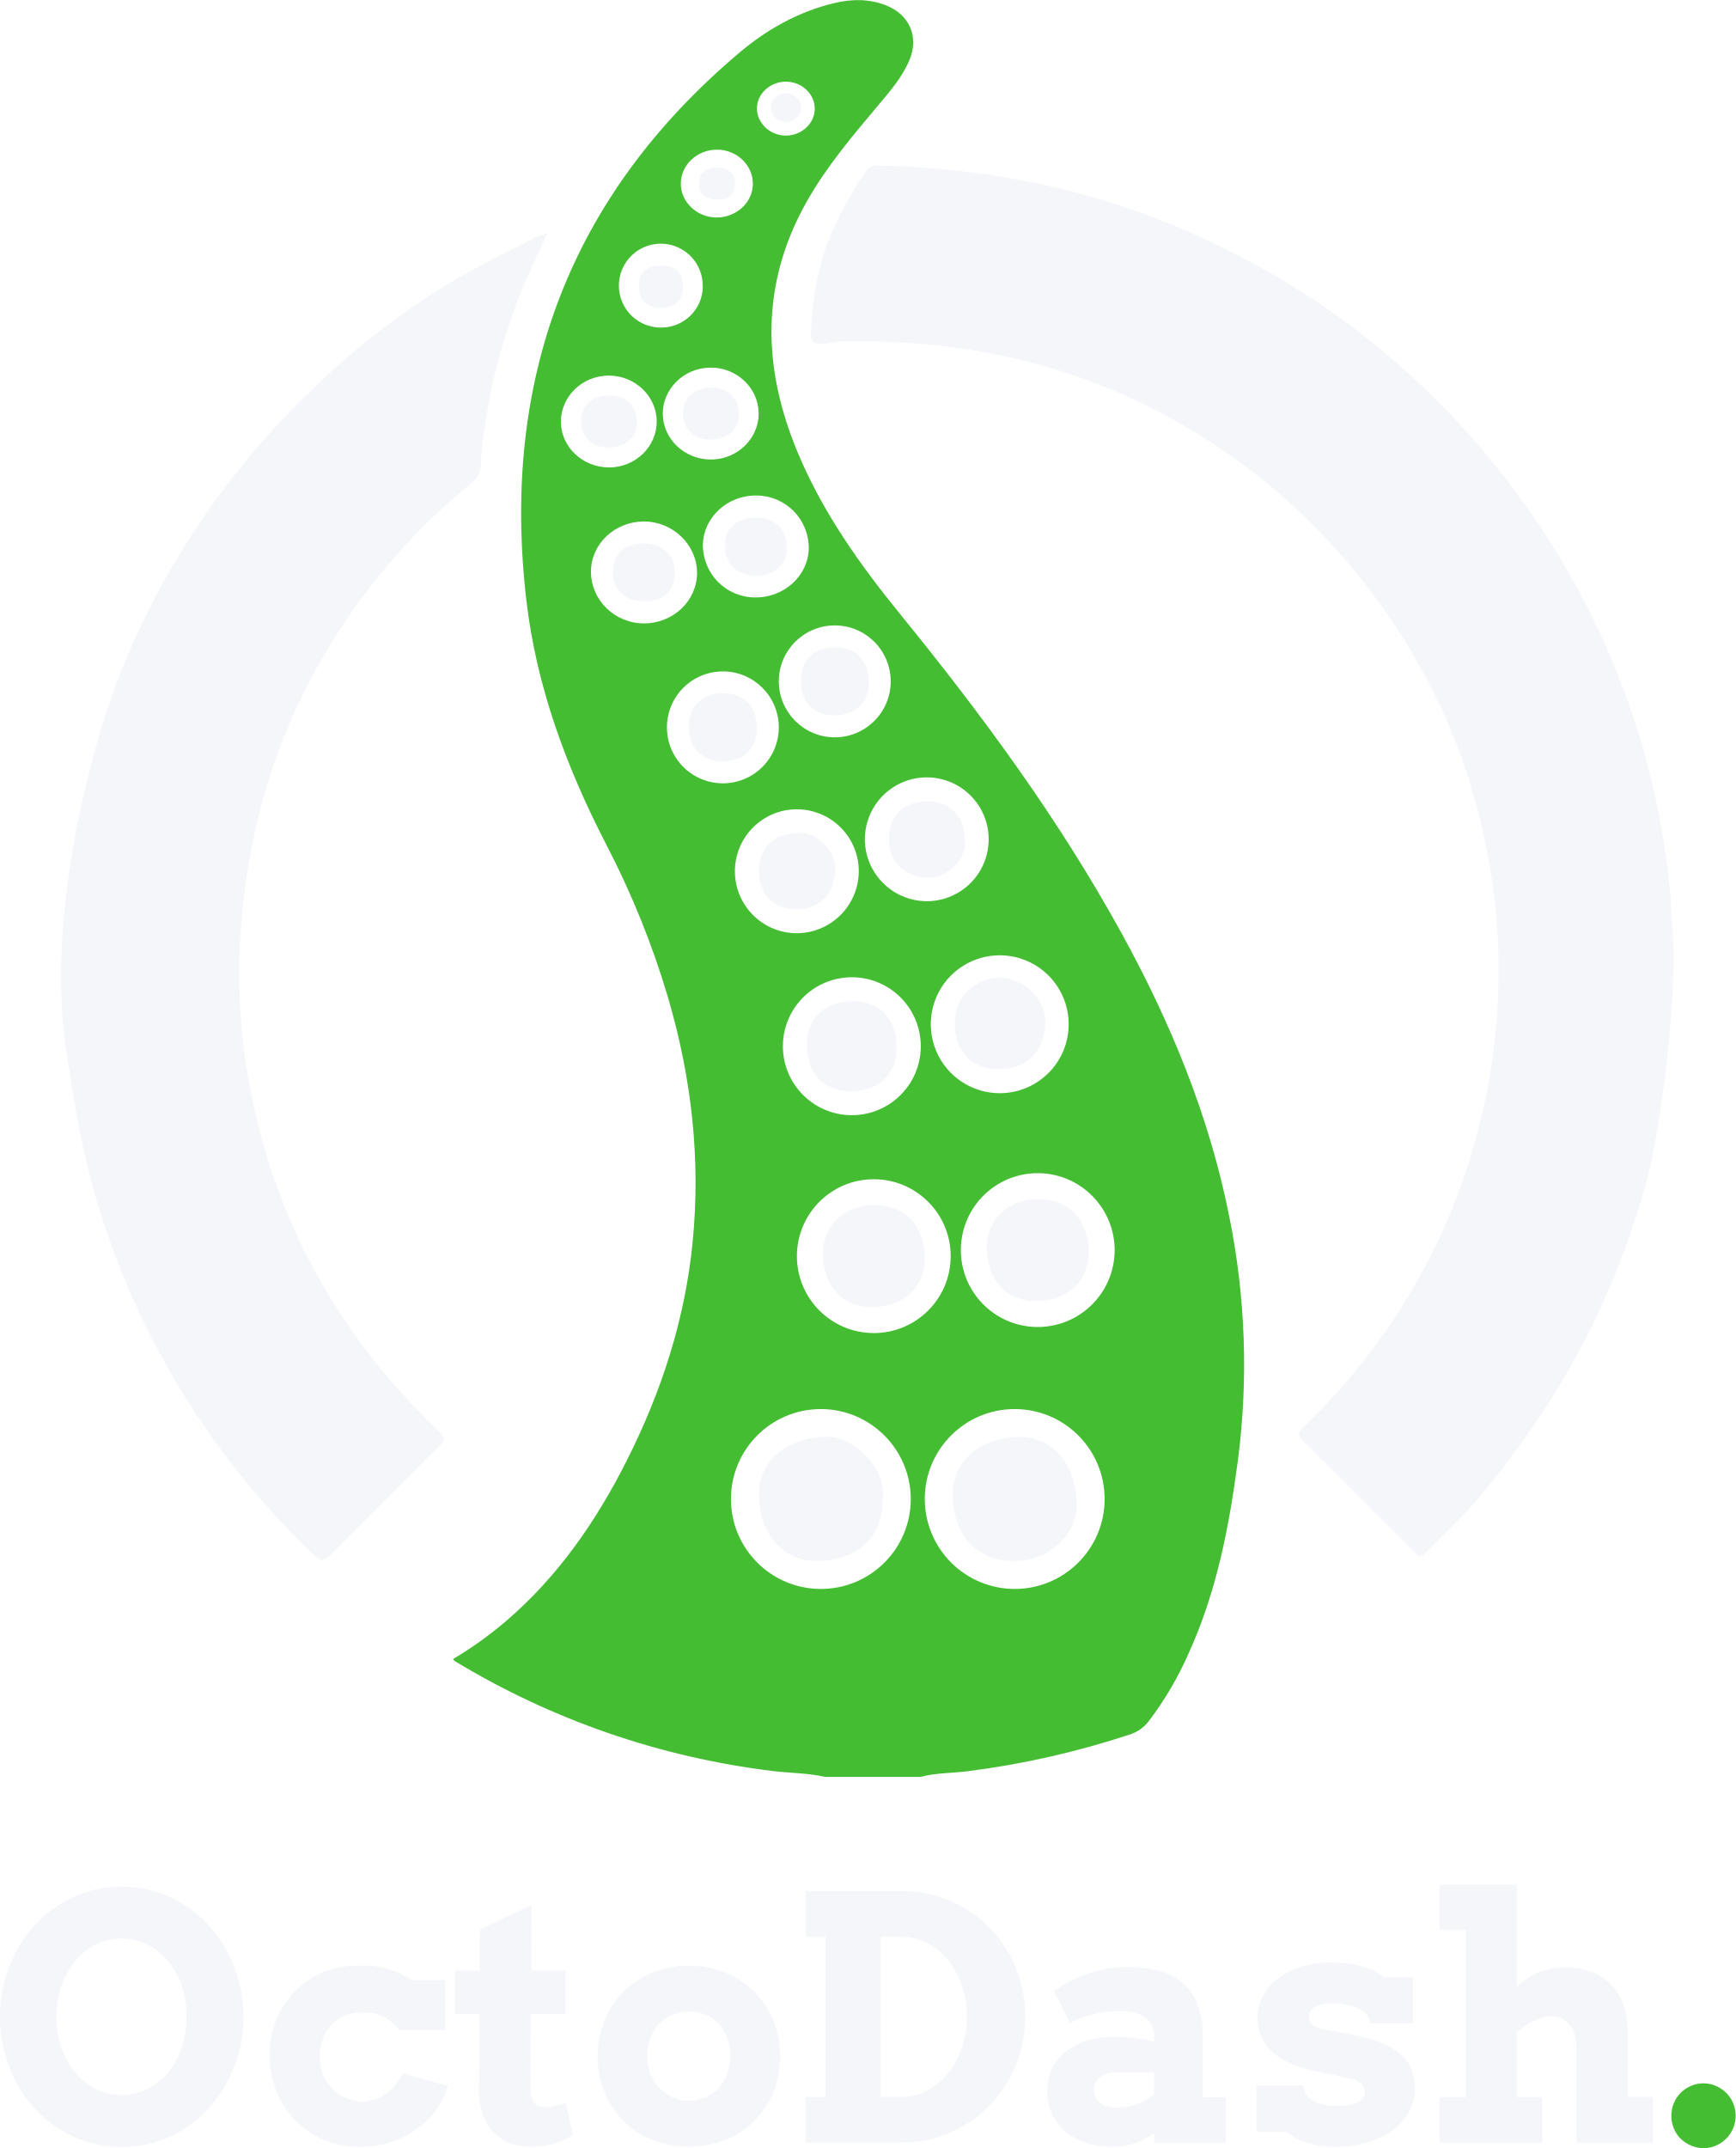
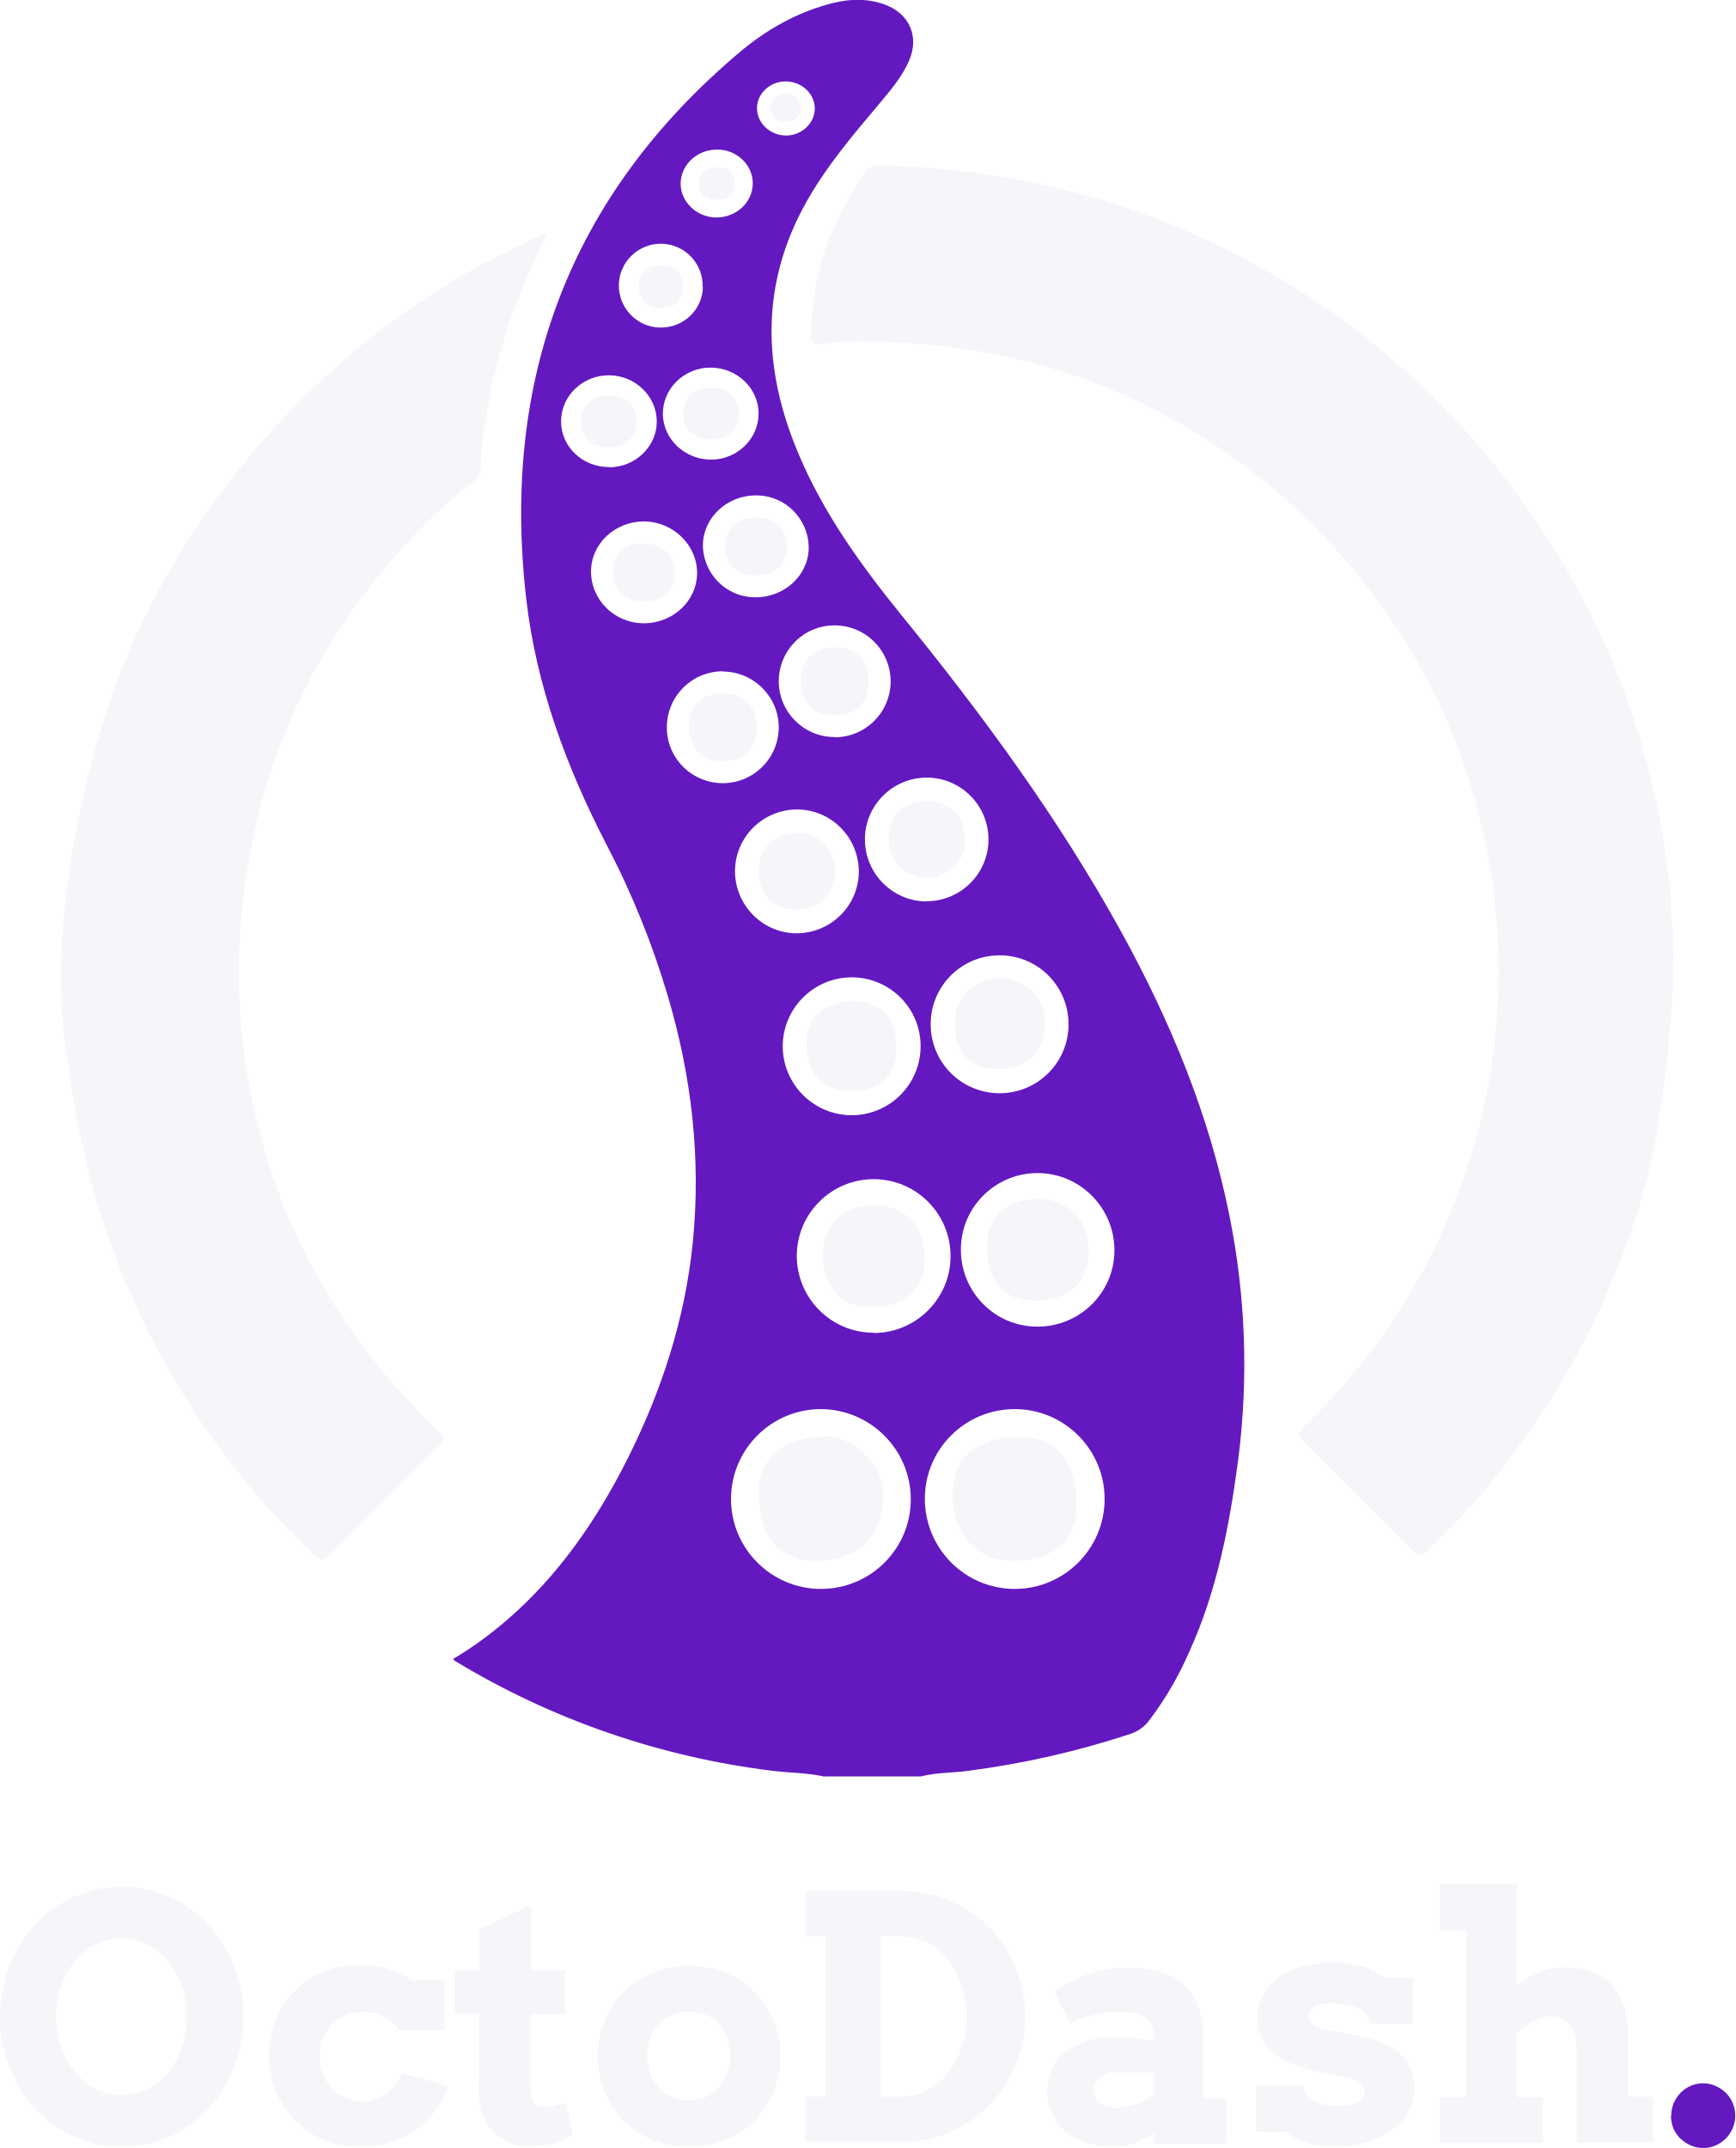
- <svg xmlns="http://www.w3.org/2000/svg" viewBox="0 0 654.56 809.86">
-   <path fill="#44bd32" d="M315.2,669.93c-6.46-1.49-13.1-1.39-19.64-2.2A301.83,301.83,0,0,1,175.6,626.26c-.18-.11-.29-.34-.62-.73a147.59,147.59,0,0,0,20.14-14.45c19.53-16.82,33.84-37.52,45.36-60.37,13.11-26,22-53.27,24.85-82.31,3.11-31.37-.41-62.12-9.27-92.31a325.54,325.54,0,0,0-23.35-57.78c-15-29.08-26.31-59.49-30.09-92.1C193,143.47,218.79,74.13,282.8,20c10.49-8.88,22.43-15.63,36-18.85,6.49-1.54,12.88-1.64,19.24.78,9,3.42,12.78,11.81,9.07,20.71-2.7,6.48-7.29,11.68-11.73,17-9.78,11.63-19.6,23.2-27.1,36.53-17.41,30.95-16.66,62.49-3.3,94.48,9.44,22.58,23.45,42.25,38.79,61.1,30.78,37.82,59.61,77,83.19,119.84,18.6,33.79,33.21,69.09,40.76,107.1A280.25,280.25,0,0,1,471,550.41c-3.3,25-8,49.7-18.58,72.89a126.61,126.61,0,0,1-15,25.56,14.45,14.45,0,0,1-7.19,5.09A325.33,325.33,0,0,1,369,667.81c-5.89.75-11.88.58-17.67,2.12Zm71.61-70.85a33.91,33.91,0,1,0-33.92-34A33.94,33.94,0,0,0,386.81,599.08Zm-73.09-67.82a33.91,33.91,0,1,0,33.89,34A34,34,0,0,0,313.72,531.25Zm19.74-28.65a29,29,0,1,0-28.8-29.14A29,29,0,0,0,333.45,502.6Zm62.38-60.29a29,29,0,1,0,28.65,29.28A29.06,29.06,0,0,0,395.83,442.31Zm-70.37-73.86a26,26,0,1,0,25.91,26.28A26,26,0,0,0,325.46,368.45Zm81.69,17.71a26,26,0,1,0-25.8,26A26,26,0,0,0,407.15,386.16Zm-53.72-46.38a23.35,23.35,0,1,0-23.15-23.36A23.42,23.42,0,0,0,353.43,339.78ZM328,328.66a23.36,23.36,0,1,0-23.71,23.19A23.46,23.46,0,0,0,328,328.66ZM318.84,278a21.1,21.1,0,1,0-21-21.14A21.15,21.15,0,0,0,318.84,278Zm-42-24.86a21.1,21.1,0,1,0,21,21.12A21.13,21.13,0,0,0,276.87,253.13Zm12.65-66.31c-10.89-.2-20,8.11-20.29,18.43a19.77,19.77,0,0,0,19.64,20c10.93.16,20.06-8.14,20.3-18.43A19.77,19.77,0,0,0,289.52,186.82ZM247,196.61c-10.92,0-19.9,8.34-20,18.71-.13,10.78,8.84,19.67,19.91,19.72S267,226.53,267,216,258,196.66,247,196.61Zm25-58c-9.93.07-18,8-17.91,17.49s8.3,17.23,18.25,17.16,18-8,17.9-17.49S282,138.52,272.06,138.59Zm-38.2,37.64c9.94,0,18.05-7.86,18-17.38s-8.2-17.3-18.14-17.26-18,7.84-18,17.38S223.91,176.26,233.86,176.23Zm35.34-68.15a15.81,15.81,0,1,0-15.75,15.4A15.68,15.68,0,0,0,269.2,108.08Zm5.42-51.66c-7.45-.06-13.62,5.67-13.68,12.69S266.95,82,274.38,82,288,76.38,288.06,69.35,282.07,56.48,274.62,56.42ZM311.4,41.05c.05-5.57-4.84-10.21-10.81-10.26s-11,4.54-11,10.07,4.86,10.21,10.82,10.26S311.35,46.61,311.4,41.05Z" transform="translate(-4.13)" />
-   <path fill="#f5f6fa" d="M634.56,347c3,23-3.82,76.48-8.84,95.84a301.46,301.46,0,0,1-31.26,75.8,332,332,0,0,1-32,45.26c-6.41,7.74-13.8,14.55-20.83,21.71-1.4,1.43-2.33,1.33-3.69,0Q516.67,564.21,495.3,543c-2.34-2.31-1-3.6.67-5.2a243.43,243.43,0,0,0,36.73-44.93A238.91,238.91,0,0,0,569.1,356.1a241.7,241.7,0,0,0-8.76-54.54,232.51,232.51,0,0,0-16.41-42.3,243.63,243.63,0,0,0-30.22-45.54,237.26,237.26,0,0,0-64-53.77,229.8,229.8,0,0,0-71.79-26.7,264.82,264.82,0,0,0-56.3-4.5c-2.76.06-5.39,1-8.19.86-2.63-.1-3.57-1.1-3.47-3.65.52-13.85,2.73-27.34,8.64-40a138.16,138.16,0,0,1,12-21.28,4.62,4.62,0,0,1,4.31-2.26A319.27,319.27,0,0,1,377.67,66,292.64,292.64,0,0,1,433.2,79.82a303.22,303.22,0,0,1,51,23.7,289.28,289.28,0,0,1,45.21,32.06,311.82,311.82,0,0,1,61.76,72.65,299.59,299.59,0,0,1,24,48.44,294.81,294.81,0,0,1,14.65,50.73,299.91,299.91,0,0,1,4.29,30" transform="translate(-4.13)" />
-   <path fill="#f5f6fa" d="M29.56,399c-9-53,9.49-119.52,20.65-147A301.14,301.14,0,0,1,93,178.58a317.5,317.5,0,0,1,34.51-37.11A288.52,288.52,0,0,1,183.64,101c7.15-3.94,14.52-7.41,21.76-11.16,1.39-.72,2.93-1.16,5.28-2.06-3,6.38-5.63,11.83-8,17.4a214.85,214.85,0,0,0-14.87,50.59c-1,6.28-2.21,12.54-2.23,18.92,0,4.57-3.08,7.07-6.16,9.57a219.87,219.87,0,0,0-29.46,29.37,233.45,233.45,0,0,0-24.57,34.93,229,229,0,0,0-24.17,60.88,256.44,256.44,0,0,0-6.25,41,217.18,217.18,0,0,0-.44,26.29,242.77,242.77,0,0,0,8.63,53.81,233,233,0,0,0,16.71,43,235.79,235.79,0,0,0,29.82,44.92A285.32,285.32,0,0,0,170,540.06c2.13,2.05,1.8,3.17-.12,5.07q-20.76,20.54-41.3,41.3c-2.15,2.17-3.48,2.31-5.78.09A303.25,303.25,0,0,1,39.14,447.64c-4.49-16.16-7.21-32.6-9.63-49.14" transform="translate(-4.13)" />
-   <path fill="#f5f6fa" d="M306.35,40.62a5.83,5.83,0,0,1-11.63-.1,5.83,5.83,0,0,1,11.63.1Z" transform="translate(-4.13)" />
-   <path fill="#f5f6fa" d="M386.56,588.53c-14.11,0-23.12-9.75-23.12-25,0-12.77,10.42-21.71,25.3-21.71,12.58,0,21.44,10.58,21.43,25.59C410.16,579,399.54,588.53,386.56,588.53Z" transform="translate(-4.13)" />
-   <path fill="#f5f6fa" d="M337.05,565.48c0,14.1-9.74,23.05-25.09,23.05-12.72,0-21.64-10.47-21.64-25.37C290.33,550.64,301,542,316,541.7,325.09,541.49,338.8,552.77,337.05,565.48Z" transform="translate(-4.13)" />
-   <path fill="#f5f6fa" d="M333.91,454.37c11.44,0,19,7.88,19,19.85,0,11.24-8,18.6-20.22,18.59-10.88,0-18.22-8.16-18.22-20.22C314.45,462,322.63,454.37,333.91,454.37Z" transform="translate(-4.13)" />
-   <path fill="#f5f6fa" d="M395.69,452.11c11.45,0,19,7.87,19,19.82,0,11.25-8,18.63-20.2,18.62-10.9,0-18.25-8.14-18.24-20.2C376.25,459.78,384.43,452.11,395.69,452.11Z" transform="translate(-4.13)" />
-   <path fill="#f5f6fa" d="M325.27,411.41c-10.51,0-16.86-6.61-16.85-17.54,0-10.06,6.81-16.38,17.62-16.38,10,0,16.31,6.88,16.3,17.72C342.32,404.85,335.41,411.41,325.27,411.41Z" transform="translate(-4.13)" />
-   <path fill="#f5f6fa" d="M364.19,386c0-9.91,7.07-17.21,17.17-17.27,8.49-.05,17.72,7.67,16.91,18.08-.77,10-7,16.3-17.89,16.3C370.74,403.11,364.18,396.19,364.19,386Z" transform="translate(-4.13)" />
-   <path fill="#f5f6fa" d="M368,316.59c1.14,7-6.64,14.83-14.39,14.3-8.71-.59-14.27-5.82-14.26-14.79,0-8.46,5.77-14,14.56-14C362.38,302.13,368,307.87,368,316.59Z" transform="translate(-4.13)" />
-   <path fill="#f5f6fa" d="M304.8,314.18c7-1.14,14.82,6.64,14.3,14.39-.59,8.71-5.82,14.27-14.79,14.26-8.46,0-14-5.77-14-14.57C290.33,319.75,296.07,314.17,304.8,314.18Z" transform="translate(-4.13)" />
-   <path fill="#f5f6fa" d="M318.68,269.71c-7.73,0-12.54-5-12.53-13.1,0-7.73,5-12.54,13.1-12.53,7.73,0,12.54,5,12.53,13.1C331.77,264.91,326.74,269.72,318.68,269.71Z" transform="translate(-4.13)" />
-   <path fill="#f5f6fa" d="M276.57,287c-7.81,0-12.63-5-12.63-13,0-7.81,5-12.63,13-12.63,7.81,0,12.63,5,12.63,13C289.56,282.22,284.59,287.05,276.57,287Z" transform="translate(-4.13)" />
-   <path fill="#f5f6fa" d="M289.22,217c-7.12,0-11.71-4.36-11.71-11.07s4.43-10.81,11.85-10.79c7,0,11.54,4.47,11.52,11.25C300.86,212.87,296.36,217,289.22,217Z" transform="translate(-4.13)" />
-   <path fill="#f5f6fa" d="M247.28,226.75c-7.44,0-12-4.25-12-11.17,0-6.59,4.46-10.7,11.57-10.69s11.79,4.3,11.79,11S254.29,226.75,247.28,226.75Z" transform="translate(-4.13)" />
-   <path fill="#f5f6fa" d="M282.79,156c0,5.94-4.25,9.75-10.82,9.71-6.16,0-10.29-4-10.28-9.88s4.25-9.75,10.82-9.71C278.67,146.14,282.8,150.11,282.79,156Z" transform="translate(-4.13)" />
-   <path fill="#f5f6fa" d="M234,149.12c6.17,0,10.33,4,10.32,9.84s-4.23,9.79-10.78,9.76c-6.32,0-10.38-4-10.32-10.21C223.3,152.85,227.62,149.09,234,149.12Z" transform="translate(-4.13)" />
-   <path fill="#f5f6fa" d="M253.22,116c-5.34,0-8.14-2.78-8.12-8s2.78-7.87,8.63-7.83c5.23,0,8,2.89,8,8.17C261.63,113.33,258.71,116,253.22,116Z" transform="translate(-4.13)" />
-   <path fill="#f5f6fa" d="M274.55,75.25c-4.6-.06-6.95-2.24-6.84-6.38.09-3.68,2.75-5.79,7.16-5.68,4.06.1,6.42,2.33,6.41,6.06C281.27,73.3,279,75.31,274.55,75.25Z" transform="translate(-4.13)" />
-   <path fill="#f5f6fa" d="M49.94,809.48a42.92,42.92,0,0,1-12.31-1.75,44.51,44.51,0,0,1-11-4.94,45.65,45.65,0,0,1-9.25-7.66,47.51,47.51,0,0,1-7.09-9.94,52.61,52.61,0,0,1-4.56-11.72,53.44,53.44,0,0,1,0-26.16,52.49,52.49,0,0,1,4.56-11.75,47.56,47.56,0,0,1,7.09-9.94A45.68,45.68,0,0,1,26.66,718a44.55,44.55,0,0,1,11-4.94,44.3,44.3,0,0,1,24.66,0,44.44,44.44,0,0,1,11,4.94,45.73,45.73,0,0,1,9.25,7.66,48.54,48.54,0,0,1,7.13,9.94,52.39,52.39,0,0,1,0,49.63,48.48,48.48,0,0,1-7.12,9.94,45.7,45.7,0,0,1-9.25,7.66,44.4,44.4,0,0,1-11,4.94A43.25,43.25,0,0,1,49.94,809.48Zm0-19.62a21.37,21.37,0,0,0,10-2.34,24.17,24.17,0,0,0,7.78-6.37,29.8,29.8,0,0,0,5-9.37,37,37,0,0,0,0-22.78,29.86,29.86,0,0,0-5.09-9.41,24.61,24.61,0,0,0-7.78-6.37,22,22,0,0,0-19.75,0,24.26,24.26,0,0,0-7.75,6.38A30.69,30.69,0,0,0,27.22,749a35,35,0,0,0-1.84,11.44,34.53,34.53,0,0,0,1.84,11.34,30.76,30.76,0,0,0,5.09,9.38,24.26,24.26,0,0,0,7.75,6.38A21.05,21.05,0,0,0,49.94,789.86Z" transform="translate(-4.13)" />
-   <path fill="#f5f6fa" d="M154.75,765.42a18.78,18.78,0,0,0-6-5.09,14.91,14.91,0,0,0-7.81-1.47,14.26,14.26,0,0,0-6.59,1,15.16,15.16,0,0,0-5.12,3.5,15.8,15.8,0,0,0-3.34,5.34,19.32,19.32,0,0,0-1.19,7,17,17,0,0,0,1.25,6.5,16.33,16.33,0,0,0,3.41,5.28,15.37,15.37,0,0,0,5.13,3.47,20.23,20.23,0,0,0,6.47,1.5,18.39,18.39,0,0,0,5.34-1.22,16.38,16.38,0,0,0,4.28-2.5,17.29,17.29,0,0,0,3.22-3.44,21.45,21.45,0,0,0,2.09-3.59l17.19,4.75a29.76,29.76,0,0,1-3.66,7.81,30.81,30.81,0,0,1-6.75,7.41,35.81,35.81,0,0,1-22.91,7.72,33.94,33.94,0,0,1-13.69-2.72,32.91,32.91,0,0,1-10.75-7.41,33.94,33.94,0,0,1-7-11,36.1,36.1,0,0,1-2.53-13.56,34,34,0,0,1,2.59-13.34,33.59,33.59,0,0,1,7.16-10.75,32.27,32.27,0,0,1,10.84-7.16A32.82,32.82,0,0,1,140,741.11a31,31,0,0,1,10.19,1.19,35.39,35.39,0,0,1,9.38,4.31H172v18.81Z" transform="translate(-4.13)" />
-   <path fill="#f5f6fa" d="M204.44,743h12.94v16.38H204.31l-.12,27.38a16,16,0,0,0,.38,3.84,6,6,0,0,0,1.09,2.34,3.57,3.57,0,0,0,1.72,1.19,7.74,7.74,0,0,0,2.31.31,16.81,16.81,0,0,0,4.19-.47q1.81-.47,3.63-1.09L220.19,805a29.28,29.28,0,0,1-7.09,3.19,32.13,32.13,0,0,1-9.28,1.19,20.4,20.4,0,0,1-7.28-1.31,16.86,16.86,0,0,1-6.09-4,19.31,19.31,0,0,1-4.19-6.66,24.67,24.67,0,0,1-1.5-9.31l.19-28.69h-9.31V743H185l.13-15.5,19.44-9.25Z" transform="translate(-4.13)" />
-   <path fill="#f5f6fa" d="M229.5,775.17a34.27,34.27,0,0,1,2.56-13.25,33.1,33.1,0,0,1,18-18.12,37.24,37.24,0,0,1,27.78,0,33.48,33.48,0,0,1,10.91,7.31,33.06,33.06,0,0,1,7.09,10.81,34.65,34.65,0,0,1,2.53,13.25,35.67,35.67,0,0,1-2.47,13.28A32.39,32.39,0,0,1,278,806.67a38.46,38.46,0,0,1-28.25,0A32.18,32.18,0,0,1,232,788.52,35.82,35.82,0,0,1,229.5,775.17Zm18.69,0a17.92,17.92,0,0,0,1.25,6.78,16.63,16.63,0,0,0,3.41,5.34,15.49,15.49,0,0,0,5,3.5,15,15,0,0,0,6.09,1.25,15.47,15.47,0,0,0,6.16-1.22,14.45,14.45,0,0,0,4.94-3.47,16.35,16.35,0,0,0,3.28-5.34,19,19,0,0,0,1.19-6.84,19.6,19.6,0,0,0-1.19-7,15.59,15.59,0,0,0-3.28-5.31,14.13,14.13,0,0,0-4.94-3.34,15.42,15.42,0,0,0-6.16-1.09,15.25,15.25,0,0,0-6.09,1.09,14.76,14.76,0,0,0-5,3.34,15.85,15.85,0,0,0-3.41,5.31A18.69,18.69,0,0,0,248.19,775.17Z" transform="translate(-4.13)" />
-   <path fill="#f5f6fa" d="M307.94,713h36.38a45.62,45.62,0,0,1,12.47,1.69,46.28,46.28,0,0,1,27.72,21.63,47.49,47.49,0,0,1,4.63,11.31,49.86,49.86,0,0,1,0,25.25,48.06,48.06,0,0,1-4.62,11.34,47.24,47.24,0,0,1-7.22,9.63,45.62,45.62,0,0,1-33,13.91H307.94V790.67h7.56V730.23h-7.56Zm28.31,17.19v60.44h7.94a20.19,20.19,0,0,0,9.56-2.37,25,25,0,0,0,7.81-6.47,31.93,31.93,0,0,0,5.25-9.62,35.78,35.78,0,0,0,1.94-11.91,35.32,35.32,0,0,0-1.94-11.81,31.61,31.61,0,0,0-5.25-9.56,24.41,24.41,0,0,0-7.81-6.37,20.64,20.64,0,0,0-9.56-2.31Z" transform="translate(-4.13)" />
-   <path fill="#f5f6fa" d="M439.38,804.3q-2.19,1.38-4,2.34a22.7,22.7,0,0,1-3.62,1.56,22.38,22.38,0,0,1-3.75.88,29.7,29.7,0,0,1-4.25.28,31.64,31.64,0,0,1-10.41-1.59,22.92,22.92,0,0,1-7.75-4.37,18.94,18.94,0,0,1-4.84-6.56,20.91,20.91,0,0,1,0-16.53,18.14,18.14,0,0,1,5-6.53,23.63,23.63,0,0,1,8-4.25A34.9,34.9,0,0,1,424.5,768a64,64,0,0,1,8.09.47q3.66.47,6.78,1.16v-2a8.94,8.94,0,0,0-.94-4.22,8.08,8.08,0,0,0-2.62-2.94,11.6,11.6,0,0,0-4.06-1.69,23.81,23.81,0,0,0-5.19-.53,41.52,41.52,0,0,0-10.34,1.16,39.34,39.34,0,0,0-8.59,3.34l-6-12.12A53.07,53.07,0,0,1,415,743.92a46.64,46.64,0,0,1,14.78-2.31A44.42,44.42,0,0,1,441,743a22.77,22.77,0,0,1,8.84,4.38,20.49,20.49,0,0,1,5.78,7.91,30.07,30.07,0,0,1,2.09,11.88v23.56h8.69V807.8h-27Zm-14.25-9.69a21.69,21.69,0,0,0,8.06-1.44,23.78,23.78,0,0,0,6.19-3.5v-8.25h-15a9.24,9.24,0,0,0-2.81.44,8.36,8.36,0,0,0-2.47,1.25,6.21,6.21,0,0,0-1.75,2,5.6,5.6,0,0,0-.66,2.75,6.29,6.29,0,0,0,2.09,4.81Q420.87,794.61,425.13,794.61Z" transform="translate(-4.13)" />
-   <path fill="#f5f6fa" d="M519.91,760a8.27,8.27,0,0,0-2.84-2.41,17.86,17.86,0,0,0-4.59-1.66,27.62,27.62,0,0,0-6.16-.62,19.59,19.59,0,0,0-2.81.22,10.76,10.76,0,0,0-2.78.78,5.93,5.93,0,0,0-2.12,1.53,3.62,3.62,0,0,0-.84,2.47,4.69,4.69,0,0,0,.22,1.44,3.26,3.26,0,0,0,.84,1.31,6.28,6.28,0,0,0,1.72,1.16,11,11,0,0,0,2.84.84l11.75,2.31a52.44,52.44,0,0,1,10.69,3.13,23.63,23.63,0,0,1,6.94,4.38,15,15,0,0,1,3.78,5.56,18.61,18.61,0,0,1,1.16,6.63,18.14,18.14,0,0,1-2.59,9.75,22.4,22.4,0,0,1-6.81,7,32.14,32.14,0,0,1-9.5,4.19,41.25,41.25,0,0,1-10.66,1.41,42,42,0,0,1-6.34-.44,32.07,32.07,0,0,1-5.12-1.19,21.47,21.47,0,0,1-4.06-1.78,23.46,23.46,0,0,1-3.28-2.28H478V786.3h17.69v.38a5.23,5.23,0,0,0,1.13,3.16,8.92,8.92,0,0,0,2.78,2.28,14.41,14.41,0,0,0,3.91,1.41,22,22,0,0,0,4.63.47q5.63,0,8.19-1.47a4.32,4.32,0,0,0,2.56-3.78,4.27,4.27,0,0,0-1.25-3.09,9.18,9.18,0,0,0-4.44-2l-12-2.56q-11.31-2.19-17.06-7.28a16.69,16.69,0,0,1-5.75-13.09,16.94,16.94,0,0,1,2.19-8.53,20.7,20.7,0,0,1,5.94-6.56,28.87,28.87,0,0,1,8.78-4.22,37.56,37.56,0,0,1,10.78-1.5,46.67,46.67,0,0,1,7,.47,38.7,38.7,0,0,1,5.5,1.22,22.06,22.06,0,0,1,4.28,1.78,25.66,25.66,0,0,1,3.28,2.16H537v17.38H520.88A4.92,4.92,0,0,0,519.91,760Z" transform="translate(-4.13)" />
-   <path fill="#f5f6fa" d="M547,710.55h29.19V749a29,29,0,0,1,8.09-5.28,24.23,24.23,0,0,1,9.72-1.91q11.69,0,17.88,6.53t6.19,19.09v23.19h9.5V807.8H598.63V771.86q0-5.44-2.69-8.56a8.73,8.73,0,0,0-6.94-3.12,14.48,14.48,0,0,0-6.12,1.56,28.5,28.5,0,0,0-6.69,4.56v24.38h9.5V807.8H547V790.67h10v-63H547Z" transform="translate(-4.13)" />
-   <path fill="#44bd32" d="M634.44,797.67a12.12,12.12,0,0,1,12.19-12.19,11.52,11.52,0,0,1,4.66,1,12.52,12.52,0,0,1,3.88,2.63,12.19,12.19,0,0,1,2.56,13.34,12.3,12.3,0,0,1-2.59,3.88,12.49,12.49,0,0,1-3.81,2.59,11.46,11.46,0,0,1-4.69,1,12,12,0,0,1-4.84-1,12.76,12.76,0,0,1-3.87-2.59,11.29,11.29,0,0,1-2.56-3.84A12.51,12.51,0,0,1,634.44,797.67Z" transform="translate(-4.13)" />
+ <svg xmlns="http://www.w3.org/2000/svg" id="Layer_1" version="1.1" viewBox="0 0 654.6 809.9">
+   <defs>
+     <style>
+       .st0 {
+         fill: #f5f6fa;
+       }
+ 
+       .st1 {
+         fill: #6319bf;
+       }
+     </style>
+   </defs>
+   <path class="st1" d="M311.1,669.9c-6.5-1.5-13.1-1.4-19.6-2.2-42.5-5.2-83.4-19.3-120-41.5-.2,0-.3-.3-.6-.7,7.1-4.2,13.8-9.1,20.1-14.5,19.5-16.8,33.8-37.5,45.4-60.4,13.1-26,22-53.3,24.9-82.3,3.1-31.4-.4-62.1-9.3-92.3-5.9-20-13.7-39.3-23.4-57.8-15-29.1-26.3-59.5-30.1-92.1-9.6-82.7,16.2-152.1,80.2-206.2,10.5-8.9,22.4-15.6,36-18.9,6.5-1.5,12.9-1.6,19.2.8,9,3.4,12.8,11.8,9.1,20.7-2.7,6.5-7.3,11.7-11.7,17-9.8,11.6-19.6,23.2-27.1,36.5-17.4,30.9-16.7,62.5-3.3,94.5,9.4,22.6,23.5,42.2,38.8,61.1,30.8,37.8,59.6,77,83.2,119.8,18.6,33.8,33.2,69.1,40.8,107.1,6.1,30.2,7.2,61.2,3.3,91.7-3.3,25-8,49.7-18.6,72.9-4,9.1-9,17.7-15,25.6-1.8,2.4-4.3,4.2-7.2,5.1-19.9,6.6-40.4,11.2-61.2,13.9-5.9.8-11.9.6-17.7,2.1h-36.2ZM382.7,599.1c18.7,0,33.9-15.2,33.9-33.9s-15.2-33.9-33.9-33.9-33.9,15.1-33.9,33.8,15.1,34,33.9,34h0ZM309.6,531.3c-18.7,0-33.9,15.2-33.9,33.9s15.2,33.9,33.9,33.9,33.9-15.1,33.9-33.8-15.2-33.9-33.9-34h0ZM329.3,502.6c16,.1,29.1-12.8,29.2-28.8s-12.8-29.1-28.8-29.2-29.1,12.8-29.2,28.8h0c0,16,12.8,29,28.8,29.1h0ZM391.7,442.3c-16-.2-29.2,12.6-29.3,28.6-.2,16,12.6,29.2,28.6,29.3,16,.2,29.2-12.6,29.3-28.6h0c.1-16-12.7-29.1-28.7-29.3h.1ZM321.3,368.5c-14.4,0-26,11.6-26.1,25.9,0,14.4,11.6,26,25.9,26.1,14.3,0,25.9-11.4,26.1-25.7.2-14.4-11.3-26.1-25.7-26.3h-.2,0ZM403,386.2c0-14.4-11.6-26-26-26s-26,11.6-26,26,11.6,26,26,26h.2c14.3-.1,25.8-11.7,25.8-26h0ZM349.3,339.8c12.9.1,23.4-10.3,23.5-23.1.1-12.9-10.3-23.4-23.1-23.5-12.9-.1-23.4,10.3-23.5,23.1v.2c0,12.8,10.3,23.2,23.1,23.4h0ZM323.9,328.7c0-12.9-10.3-23.4-23.2-23.5-12.9,0-23.4,10.3-23.5,23.2,0,12.8,10.2,23.3,23,23.5,12.9.1,23.6-10.2,23.7-23.2ZM314.7,278c11.7,0,21.1-9.3,21.2-21,0-11.7-9.3-21.1-21-21.2s-21.1,9.3-21.2,21h0c0,11.6,9.4,21.1,21,21.1h0ZM272.7,253.1c-11.7,0-21.1,9.3-21.2,21s9.3,21.1,21,21.2c11.7,0,21.1-9.3,21.2-21h0c0-11.6-9.4-21-21-21.1h0ZM285.4,186.8c-10.9-.2-20,8.1-20.3,18.4-.1,10.9,8.6,19.9,19.5,20h.1c10.9.2,20.1-8.1,20.3-18.4.1-10.9-8.6-19.9-19.5-20h-.1ZM242.9,196.6c-10.9,0-19.9,8.3-20,18.7-.1,10.8,8.8,19.7,19.9,19.7s20.1-8.5,20.1-19-9-19.3-20-19.4ZM267.9,138.6c-9.9,0-18,8-17.9,17.5s8.3,17.2,18.2,17.2,18-8,17.9-17.5-8.2-17.2-18.2-17.2h0ZM229.7,176.2c9.9,0,18.1-7.9,18-17.4s-8.2-17.3-18.1-17.3-18,7.8-18,17.4,8.2,17.3,18.2,17.2h0ZM265,108.1c.2-8.7-6.7-16-15.4-16.2-8.7-.2-16,6.7-16.2,15.4-.2,8.7,6.7,16,15.4,16.2h.5c8.6,0,15.7-6.8,15.8-15.4h-.1ZM270.4,56.4c-7.5,0-13.6,5.7-13.7,12.7-.1,7,6.1,12.9,13.5,12.9s13.6-5.6,13.7-12.7-6-12.9-13.4-12.9h-.1ZM307.3,41c0-5.6-4.8-10.2-10.8-10.3s-11,4.5-11,10.1,4.9,10.2,10.8,10.3,10.9-4.5,11-10.1Z" />
+   <path class="st0" d="M630.4,347c3,23-3.8,76.5-8.8,95.8-6.9,26.6-17.4,52.1-31.3,75.8-9.4,16-20.1,31.1-32,45.3-6.4,7.7-13.8,14.5-20.8,21.7-1.4,1.4-2.3,1.3-3.7,0-14.2-14.3-28.4-28.5-42.6-42.6-2.3-2.3-1-3.6.7-5.2,14-13.5,26.3-28.5,36.7-44.9,25.7-40.9,38.4-88.5,36.4-136.8-.8-18.5-3.8-36.8-8.8-54.5-4.1-14.6-9.6-28.8-16.4-42.3-8.3-16.3-18.5-31.5-30.2-45.5-18-21.6-39.7-39.8-64-53.8-22.3-12.9-46.5-21.9-71.8-26.7-18.6-3.5-37.4-5-56.3-4.5-2.8,0-5.4,1-8.2.9-2.6-.1-3.6-1.1-3.5-3.7.5-13.8,2.7-27.3,8.6-40,3.4-7.4,7.4-14.6,12-21.3.9-1.5,2.6-2.4,4.3-2.3,14.3.2,28.6,1.4,42.8,3.6,18.9,2.8,37.5,7.4,55.5,13.8,17.7,6.3,34.8,14.2,51,23.7,16.1,9.2,31.2,20,45.2,32.1,24.2,20.9,45,45.4,61.8,72.7,9.4,15.4,17.5,31.6,24,48.4,6.4,16.4,11.3,33.4,14.7,50.7,1.9,9.9,3.4,19.9,4.3,30" />
+   <path class="st0" d="M25.4,399c-9-53,9.5-119.5,20.6-147,10.7-26.4,25.1-51.1,42.8-73.4,10.5-13.3,22-25.7,34.5-37.1,17-15.7,35.9-29.3,56.1-40.5,7.1-3.9,14.5-7.4,21.8-11.2,1.4-.7,2.9-1.2,5.3-2.1-3,6.4-5.6,11.8-8,17.4-7,16.2-12,33.2-14.9,50.6-1,6.3-2.2,12.5-2.2,18.9s-3.1,7.1-6.2,9.6c-10.7,8.8-20.6,18.7-29.5,29.4-9.2,10.9-17.5,22.6-24.6,34.9-10.9,19-19.1,39.5-24.2,60.9-3.2,13.5-5.3,27.2-6.2,41-.7,8.7-.8,17.5-.4,26.3.8,18.2,3.7,36.3,8.6,53.8,4.1,14.9,9.7,29.3,16.7,43,8.2,16.1,18.2,31.1,29.8,44.9,6.4,7.5,13.2,14.8,20.3,21.6,2.1,2,1.8,3.2-.1,5.1-13.8,13.7-27.6,27.5-41.3,41.3-2.2,2.2-3.5,2.3-5.8,0-40-37.8-68.9-85.9-83.7-138.9-4.5-16.2-7.2-32.6-9.6-49.1" />
+   <path class="st0" d="M302.2,40.6c-.3,3.2-3.1,5.6-6.3,5.3-2.9-.2-5.2-2.6-5.4-5.4.3-3.2,3.1-5.6,6.3-5.3,2.9.2,5.2,2.6,5.4,5.4Z" />
+   <path class="st0" d="M382.4,588.5c-14.1,0-23.1-9.8-23.1-25s10.4-21.7,25.3-21.7,21.4,10.6,21.4,25.6-10.6,21.1-23.6,21.1h0Z" />
+   <path class="st0" d="M332.9,565.5c0,14.1-9.7,23-25.1,23s-21.6-10.5-21.6-25.4,10.7-21.2,25.7-21.5c9.1-.2,22.8,11.1,21,23.8h0Z" />
+   <path class="st0" d="M329.8,454.4c11.4,0,19,7.9,19,19.9s-8,18.6-20.2,18.6-18.2-8.2-18.2-20.2,8.2-18.2,19.4-18.2h0Z" />
+   <path class="st0" d="M391.6,452.1c11.5,0,19,7.9,19,19.8s-8,18.6-20.2,18.6-18.2-8.1-18.2-20.2,8.2-18.2,19.4-18.2h0Z" />
+   <path class="st0" d="M321.1,411.4c-10.5,0-16.9-6.6-16.9-17.5s6.8-16.4,17.6-16.4,16.3,6.9,16.3,17.7-6.9,16.2-17.1,16.2h.1Z" />
+   <path class="st0" d="M360.1,386c0-9.9,7.1-17.2,17.2-17.3,8.5,0,17.7,7.7,16.9,18.1-.8,10-7,16.3-17.9,16.3s-16.2-6.9-16.2-17.1Z" />
+   <path class="st0" d="M363.9,316.6c1.1,7-6.6,14.8-14.4,14.3-8.7-.6-14.3-5.8-14.3-14.8s5.8-14,14.6-14,14.1,5.8,14.1,14.5h0Z" />
+   <path class="st0" d="M300.7,314.2c7-1.1,14.8,6.6,14.3,14.4-.6,8.7-5.8,14.3-14.8,14.3s-14-5.8-14-14.6,5.8-14.1,14.5-14.1h0Z" />
+   <path class="st0" d="M314.5,269.7c-7.7,0-12.5-5-12.5-13.1s5-12.5,13.1-12.5,12.5,5,12.5,13.1-5,12.5-13.1,12.5Z" />
+   <path class="st0" d="M272.4,287c-7.8,0-12.6-5-12.6-13s5-12.6,13-12.6,12.6,5,12.6,13-5,12.7-13,12.6Z" />
+   <path class="st0" d="M285.1,217c-7.1,0-11.7-4.4-11.7-11.1s4.4-10.8,11.9-10.8,11.5,4.5,11.5,11.2-4.5,10.6-11.7,10.6h0Z" />
+   <path class="st0" d="M243.1,226.8c-7.4,0-12-4.2-12-11.2s4.5-10.7,11.6-10.7,11.8,4.3,11.8,11-4.4,10.9-11.4,10.9h0Z" />
+   <path class="st0" d="M278.7,156c0,5.9-4.2,9.8-10.8,9.7-6.2,0-10.3-4-10.3-9.9s4.2-9.8,10.8-9.7c6.2,0,10.3,4,10.3,9.9Z" />
+   <path class="st0" d="M229.9,149.1c6.2,0,10.3,4,10.3,9.8s-4.2,9.8-10.8,9.8-10.4-4-10.3-10.2c0-5.7,4.4-9.4,10.8-9.4h0Z" />
+   <path class="st0" d="M249.1,116c-5.3,0-8.1-2.8-8.1-8s2.8-7.9,8.6-7.8c5.2,0,8,2.9,8,8.2-.1,5-3,7.7-8.5,7.7h0Z" />
+   <path class="st0" d="M270.4,75.2c-4.6,0-7-2.2-6.8-6.4,0-3.7,2.8-5.8,7.2-5.7,4.1,0,6.4,2.3,6.4,6.1s-2.3,6.1-6.7,6h-.1Z" />
+   <path class="st0" d="M45.8,809.5c-4.2,0-8.3-.6-12.3-1.8-3.9-1.1-7.6-2.8-11-4.9-3.4-2.1-6.5-4.7-9.2-7.7-2.8-3-5.2-6.3-7.1-9.9-2-3.7-3.5-7.6-4.6-11.7-2.2-8.6-2.2-17.6,0-26.2,1-4.1,2.6-8,4.6-11.8,1.9-3.6,4.3-6.9,7.1-9.9,2.7-2.9,5.9-5.5,9.3-7.6s7.1-3.8,11-4.9c8.1-2.3,16.6-2.3,24.7,0,3.9,1.1,7.6,2.8,11,4.9,3.4,2.1,6.5,4.7,9.2,7.7,2.8,3,5.2,6.3,7.1,9.9,8.3,15.5,8.3,34.1,0,49.6-1.9,3.6-4.3,6.9-7.1,9.9-2.7,2.9-5.8,5.5-9.2,7.7-3.4,2.1-7.1,3.8-11,4.9-4,1.2-8.2,1.7-12.4,1.7h-.1ZM45.8,789.9c3.5,0,6.9-.8,10-2.3,3-1.6,5.7-3.7,7.8-6.4,2.2-2.8,3.9-6,5-9.4,2.4-7.4,2.4-15.4,0-22.8-1.1-3.4-2.8-6.6-5.1-9.4-2.1-2.6-4.8-4.8-7.8-6.4-6.2-3.1-13.5-3.1-19.8,0-3,1.6-5.6,3.7-7.8,6.4-2.2,2.8-4,6-5.1,9.4-1.2,3.7-1.9,7.6-1.8,11.4,0,3.9.6,7.7,1.8,11.3,1.1,3.4,2.9,6.6,5.1,9.4,2.1,2.6,4.8,4.8,7.8,6.4,3.1,1.6,6.4,2.4,9.9,2.3h0Z" />
+   <path class="st0" d="M150.6,765.4c-1.6-2.1-3.7-3.8-6-5.1-2.4-1.2-5.1-1.7-7.8-1.5-2.2-.2-4.5.2-6.6,1-1.9.8-3.7,2-5.1,3.5-1.5,1.5-2.6,3.4-3.3,5.3-.8,2.2-1.2,4.6-1.2,7s.4,4.4,1.2,6.5c.8,2,1.9,3.8,3.4,5.3s3.2,2.7,5.1,3.5c2.1.9,4.2,1.4,6.5,1.5,1.8,0,3.6-.5,5.3-1.2,1.5-.6,3-1.5,4.3-2.5,1.2-1,2.3-2.2,3.2-3.4.8-1.1,1.5-2.3,2.1-3.6l17.2,4.8c-.8,2.8-2.1,5.4-3.7,7.8-1.8,2.8-4.1,5.3-6.8,7.4-6.5,5.2-14.6,7.9-22.9,7.7-4.7,0-9.4-.9-13.7-2.7-4-1.7-7.7-4.2-10.8-7.4-3-3.2-5.4-6.9-7-11-1.7-4.3-2.6-8.9-2.5-13.6,0-4.6.8-9.1,2.6-13.3,1.7-4,4.1-7.7,7.2-10.8s6.8-5.5,10.8-7.2c4.3-1.7,9-2.5,13.6-2.3,3.4-.2,6.9.2,10.2,1.2s6.5,2.4,9.4,4.3h12.4v18.8h-17.2.1Z" />
+   <path class="st0" d="M200.3,743h12.9v16.4h-13.1v27.4c-.1,1.3,0,2.6.3,3.8s.6,1.6,1.1,2.3c.4.6,1,1,1.7,1.2s1.5.3,2.3.3c1.4,0,2.8,0,4.2-.5,1.2-.3,2.4-.7,3.6-1.1l2.7,12.1c-2.2,1.4-4.6,2.4-7.1,3.2-3,.8-6.1,1.2-9.3,1.2s-5-.4-7.3-1.3c-2.3-.9-4.4-2.2-6.1-4-1.8-1.9-3.3-4.2-4.2-6.7-1.1-3-1.6-6.1-1.5-9.3l.2-28.7h-9.3v-16.4h9.4v-15.5c.1,0,19.6-9.2,19.6-9.2v24.8h0Z" />
+   <path class="st0" d="M225.4,775.2c0-4.5.8-9,2.6-13.2,3.3-8.2,9.8-14.7,18-18.1,8.9-3.6,18.9-3.6,27.8,0,4.1,1.7,7.8,4.2,10.9,7.3s5.5,6.8,7.1,10.8c1.7,4.2,2.6,8.7,2.5,13.2,0,4.5-.8,9.1-2.5,13.3-3.2,8.3-9.7,14.9-17.9,18.2-9.1,3.6-19.2,3.6-28.2,0-8.2-3.4-14.6-9.9-17.8-18.1-1.7-4.2-2.5-8.8-2.5-13.4ZM244.1,775.2c0,2.3.4,4.6,1.2,6.8.8,2,1.9,3.8,3.4,5.3,1.4,1.5,3.1,2.7,5,3.5s4,1.3,6.1,1.2c2.1,0,4.2-.4,6.2-1.2,1.9-.8,3.6-2,4.9-3.5,1.4-1.6,2.5-3.4,3.3-5.3.8-2.2,1.2-4.5,1.2-6.8s-.4-4.8-1.2-7c-.7-2-1.8-3.8-3.3-5.3-1.4-1.5-3.1-2.6-4.9-3.3-2-.8-4.1-1.2-6.2-1.1-2.1,0-4.2.3-6.1,1.1-1.9.8-3.6,1.9-5,3.3-1.5,1.5-2.6,3.3-3.4,5.3-.9,2.2-1.3,4.6-1.2,7h0Z" />
+   <path class="st0" d="M303.8,713h36.4c4.2,0,8.4.6,12.5,1.7,11.7,3.3,21.7,11.1,27.7,21.6,2,3.6,3.6,7.4,4.6,11.3,2.2,8.3,2.2,17,0,25.2-1.1,4-2.6,7.8-4.6,11.3s-4.4,6.7-7.2,9.6c-8.6,8.9-20.6,14-33,13.9h-36.4v-17.1h7.6v-60.4h-7.6v-17.2h0ZM332.1,730.2v60.4h7.9c3.3,0,6.6-.8,9.6-2.4,3-1.6,5.7-3.8,7.8-6.5,2.3-2.9,4.1-6.1,5.2-9.6,1.3-3.8,2-7.9,1.9-11.9,0-4-.6-8-1.9-11.8-1.2-3.5-3-6.7-5.2-9.6-2.1-2.6-4.8-4.8-7.8-6.4-3-1.5-6.2-2.3-9.6-2.3h-7.9Z" />
+   <path class="st0" d="M435.3,804.3c-1.5.9-2.8,1.7-4,2.3s-2.4,1.1-3.6,1.6c-1.2.4-2.5.7-3.8.9-1.4.2-2.8.3-4.2.3-3.5,0-7.1-.5-10.4-1.6-2.8-.9-5.5-2.4-7.8-4.4-2.1-1.8-3.7-4-4.8-6.6-2.3-5.3-2.3-11.3,0-16.5,1.1-2.5,2.9-4.8,5-6.5,2.4-1.9,5.1-3.4,8-4.2,3.5-1.1,7.1-1.6,10.7-1.5,2.7,0,5.4,0,8.1.5,2.4.3,4.7.7,6.8,1.2v-2c0-1.5-.3-2.9-.9-4.2-.6-1.2-1.5-2.2-2.6-2.9-1.2-.8-2.6-1.4-4.1-1.7-1.7-.4-3.4-.5-5.2-.5-3.5,0-7,.3-10.3,1.2-3,.8-5.9,1.9-8.6,3.3l-6-12.1c4.1-2.9,8.6-5.1,13.4-6.7,4.8-1.6,9.8-2.3,14.8-2.3s7.6.5,11.2,1.4c3.2.8,6.2,2.3,8.8,4.4,2.5,2.1,4.5,4.8,5.8,7.9,1.5,3.8,2.2,7.8,2.1,11.9v23.6h8.7v17.1h-27v-3.9ZM421,794.6c2.8,0,5.5-.5,8.1-1.4,2.2-.8,4.3-2,6.2-3.5v-8.2h-15c-1,0-1.9,0-2.8.4-.9.3-1.7.7-2.5,1.2-.7.5-1.3,1.2-1.8,2s-.7,1.8-.7,2.8c0,1.8.7,3.6,2.1,4.8,1.4,1.3,3.5,1.9,6.4,1.9h0Z" />
+   <path class="st0" d="M515.8,760c-.8-1-1.7-1.8-2.8-2.4-1.4-.8-3-1.3-4.6-1.7-2-.4-4.1-.6-6.2-.6s-1.9,0-2.8.2c-1,0-1.9.4-2.8.8-.8.3-1.5.9-2.1,1.5-.6.7-.9,1.6-.8,2.5,0,.5,0,1,.2,1.4.2.5.5.9.8,1.3.5.5,1.1.9,1.7,1.2.9.4,1.9.7,2.8.8l11.7,2.3c3.7.7,7.2,1.7,10.7,3.1,2.6,1,4.9,2.5,6.9,4.4,1.7,1.5,3,3.4,3.8,5.6.8,2.1,1.2,4.4,1.2,6.6,0,3.4-.8,6.8-2.6,9.8-1.7,2.8-4.1,5.2-6.8,7-2.9,1.9-6.1,3.3-9.5,4.2-3.5.9-7.1,1.4-10.7,1.4s-4.2,0-6.3-.4c-1.7-.3-3.4-.7-5.1-1.2-1.4-.5-2.8-1-4.1-1.8-1.2-.7-2.3-1.4-3.3-2.3h-11.3v-17.4h17.7v.4c0,1.1.4,2.3,1.1,3.2.8.9,1.7,1.7,2.8,2.3,1.2.7,2.5,1.1,3.9,1.4,1.5.3,3.1.5,4.6.5,3.8,0,6.5-.5,8.2-1.5,1.5-.7,2.5-2.1,2.6-3.8,0-1.2-.4-2.3-1.2-3.1-1.3-1.1-2.8-1.7-4.4-2l-12-2.6c-7.5-1.5-13.2-3.9-17.1-7.3-3.8-3.3-5.9-8.1-5.8-13.1,0-3,.7-5.9,2.2-8.5s3.5-4.8,5.9-6.6c2.7-1.9,5.6-3.3,8.8-4.2,3.5-1,7.1-1.5,10.8-1.5s4.7,0,7,.5c1.9.3,3.7.7,5.5,1.2,1.5.4,2.9,1,4.3,1.8,1.1.6,2.2,1.4,3.3,2.2h10.9v17.4h-16.1c0-1.1-.3-2.1-1-2.9h0Z" />
+   <path class="st0" d="M542.9,710.5h29.2v38.5c2.4-2.2,5.1-4,8.1-5.3,3.1-1.3,6.4-1.9,9.7-1.9,7.8,0,13.8,2.2,17.9,6.5,4.1,4.4,6.2,10.7,6.2,19.1v23.2h9.5v17.2h-28.9v-35.9c0-3.6-.9-6.5-2.7-8.6-1.7-2-4.3-3.2-6.9-3.1-2.1,0-4.2.6-6.1,1.6-2.4,1.2-4.7,2.7-6.7,4.6v24.4h9.5v17.1h-38.7v-17.1h10v-63h-10v-17.3Z" />
+   <path class="st1" d="M630.3,797.7c0-6.7,5.4-12.2,12-12.2h0c1.6,0,3.2.3,4.7,1,1.4.6,2.8,1.5,3.9,2.6,3.5,3.5,4.5,8.8,2.6,13.3-.6,1.4-1.5,2.8-2.6,3.9-1.1,1.1-2.4,2-3.8,2.6-1.5.7-3.1,1-4.7,1s-3.3-.3-4.8-1c-1.4-.6-2.7-1.5-3.9-2.6-1.1-1.1-2-2.4-2.6-3.8-.6-1.5-.9-3.2-.9-4.8Z" />
</svg>
